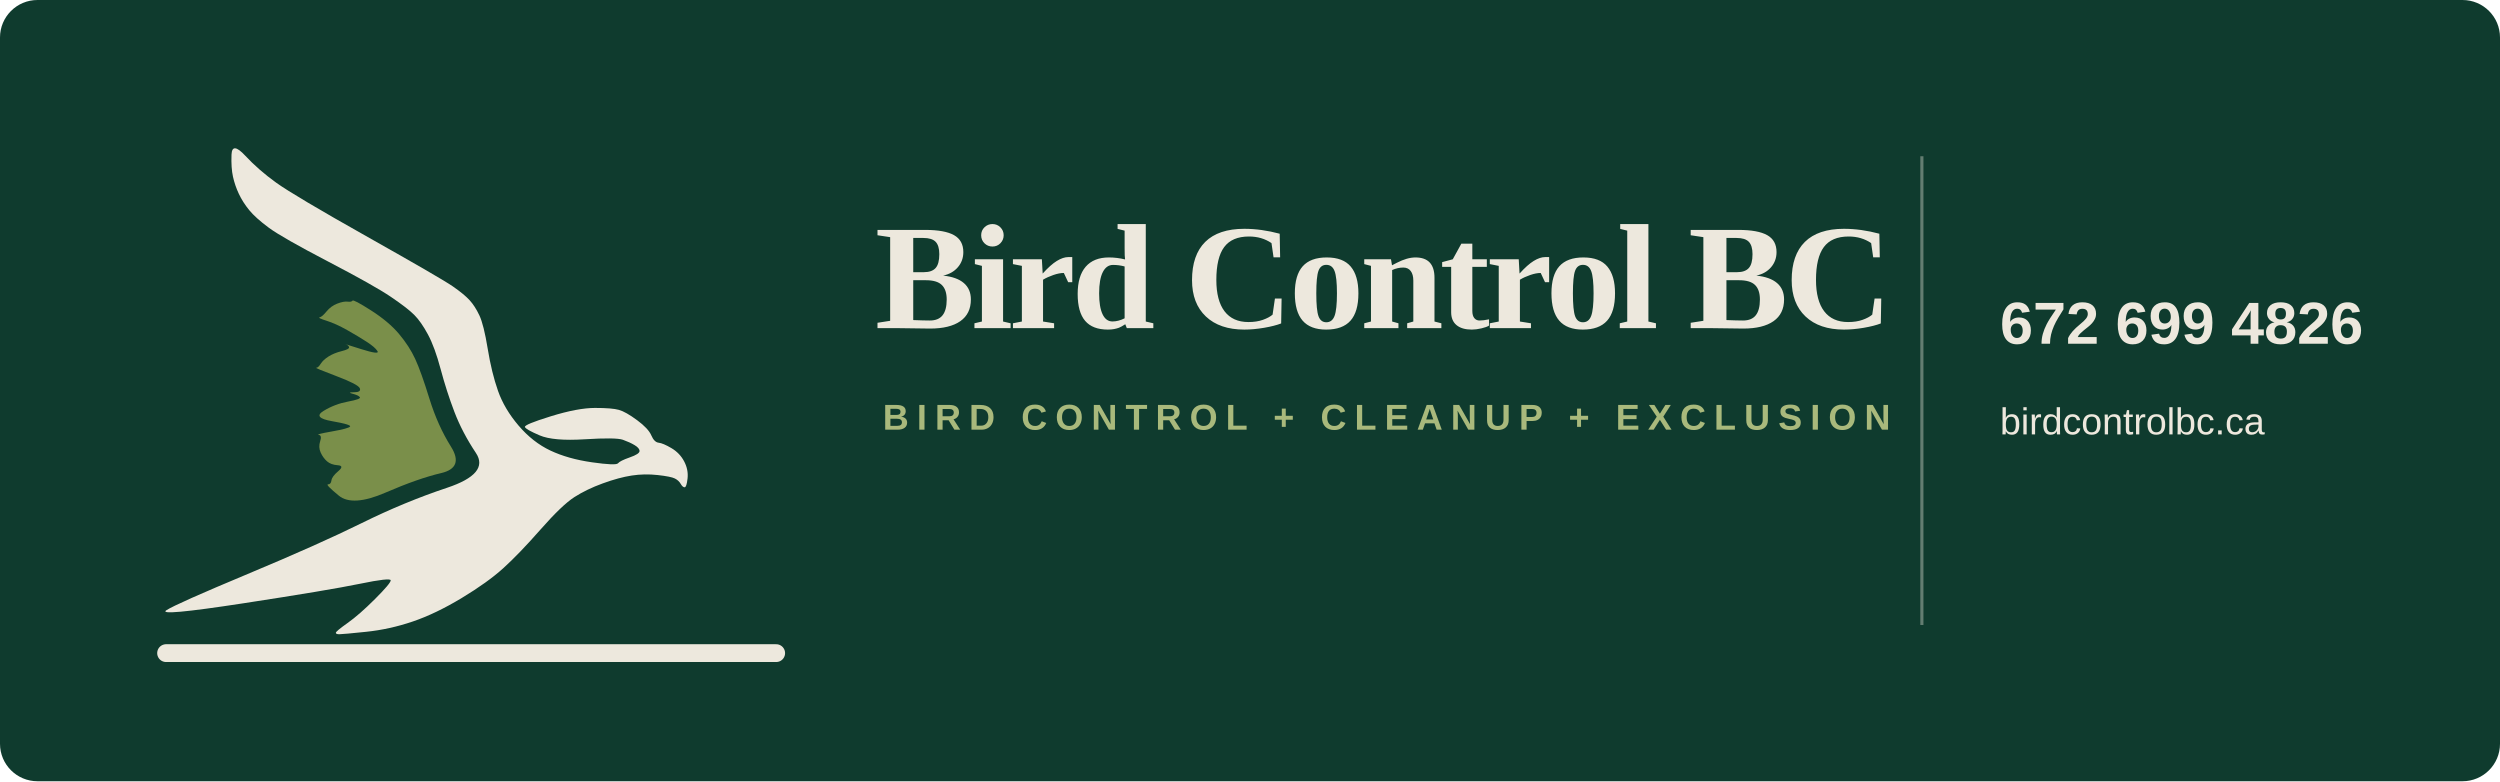
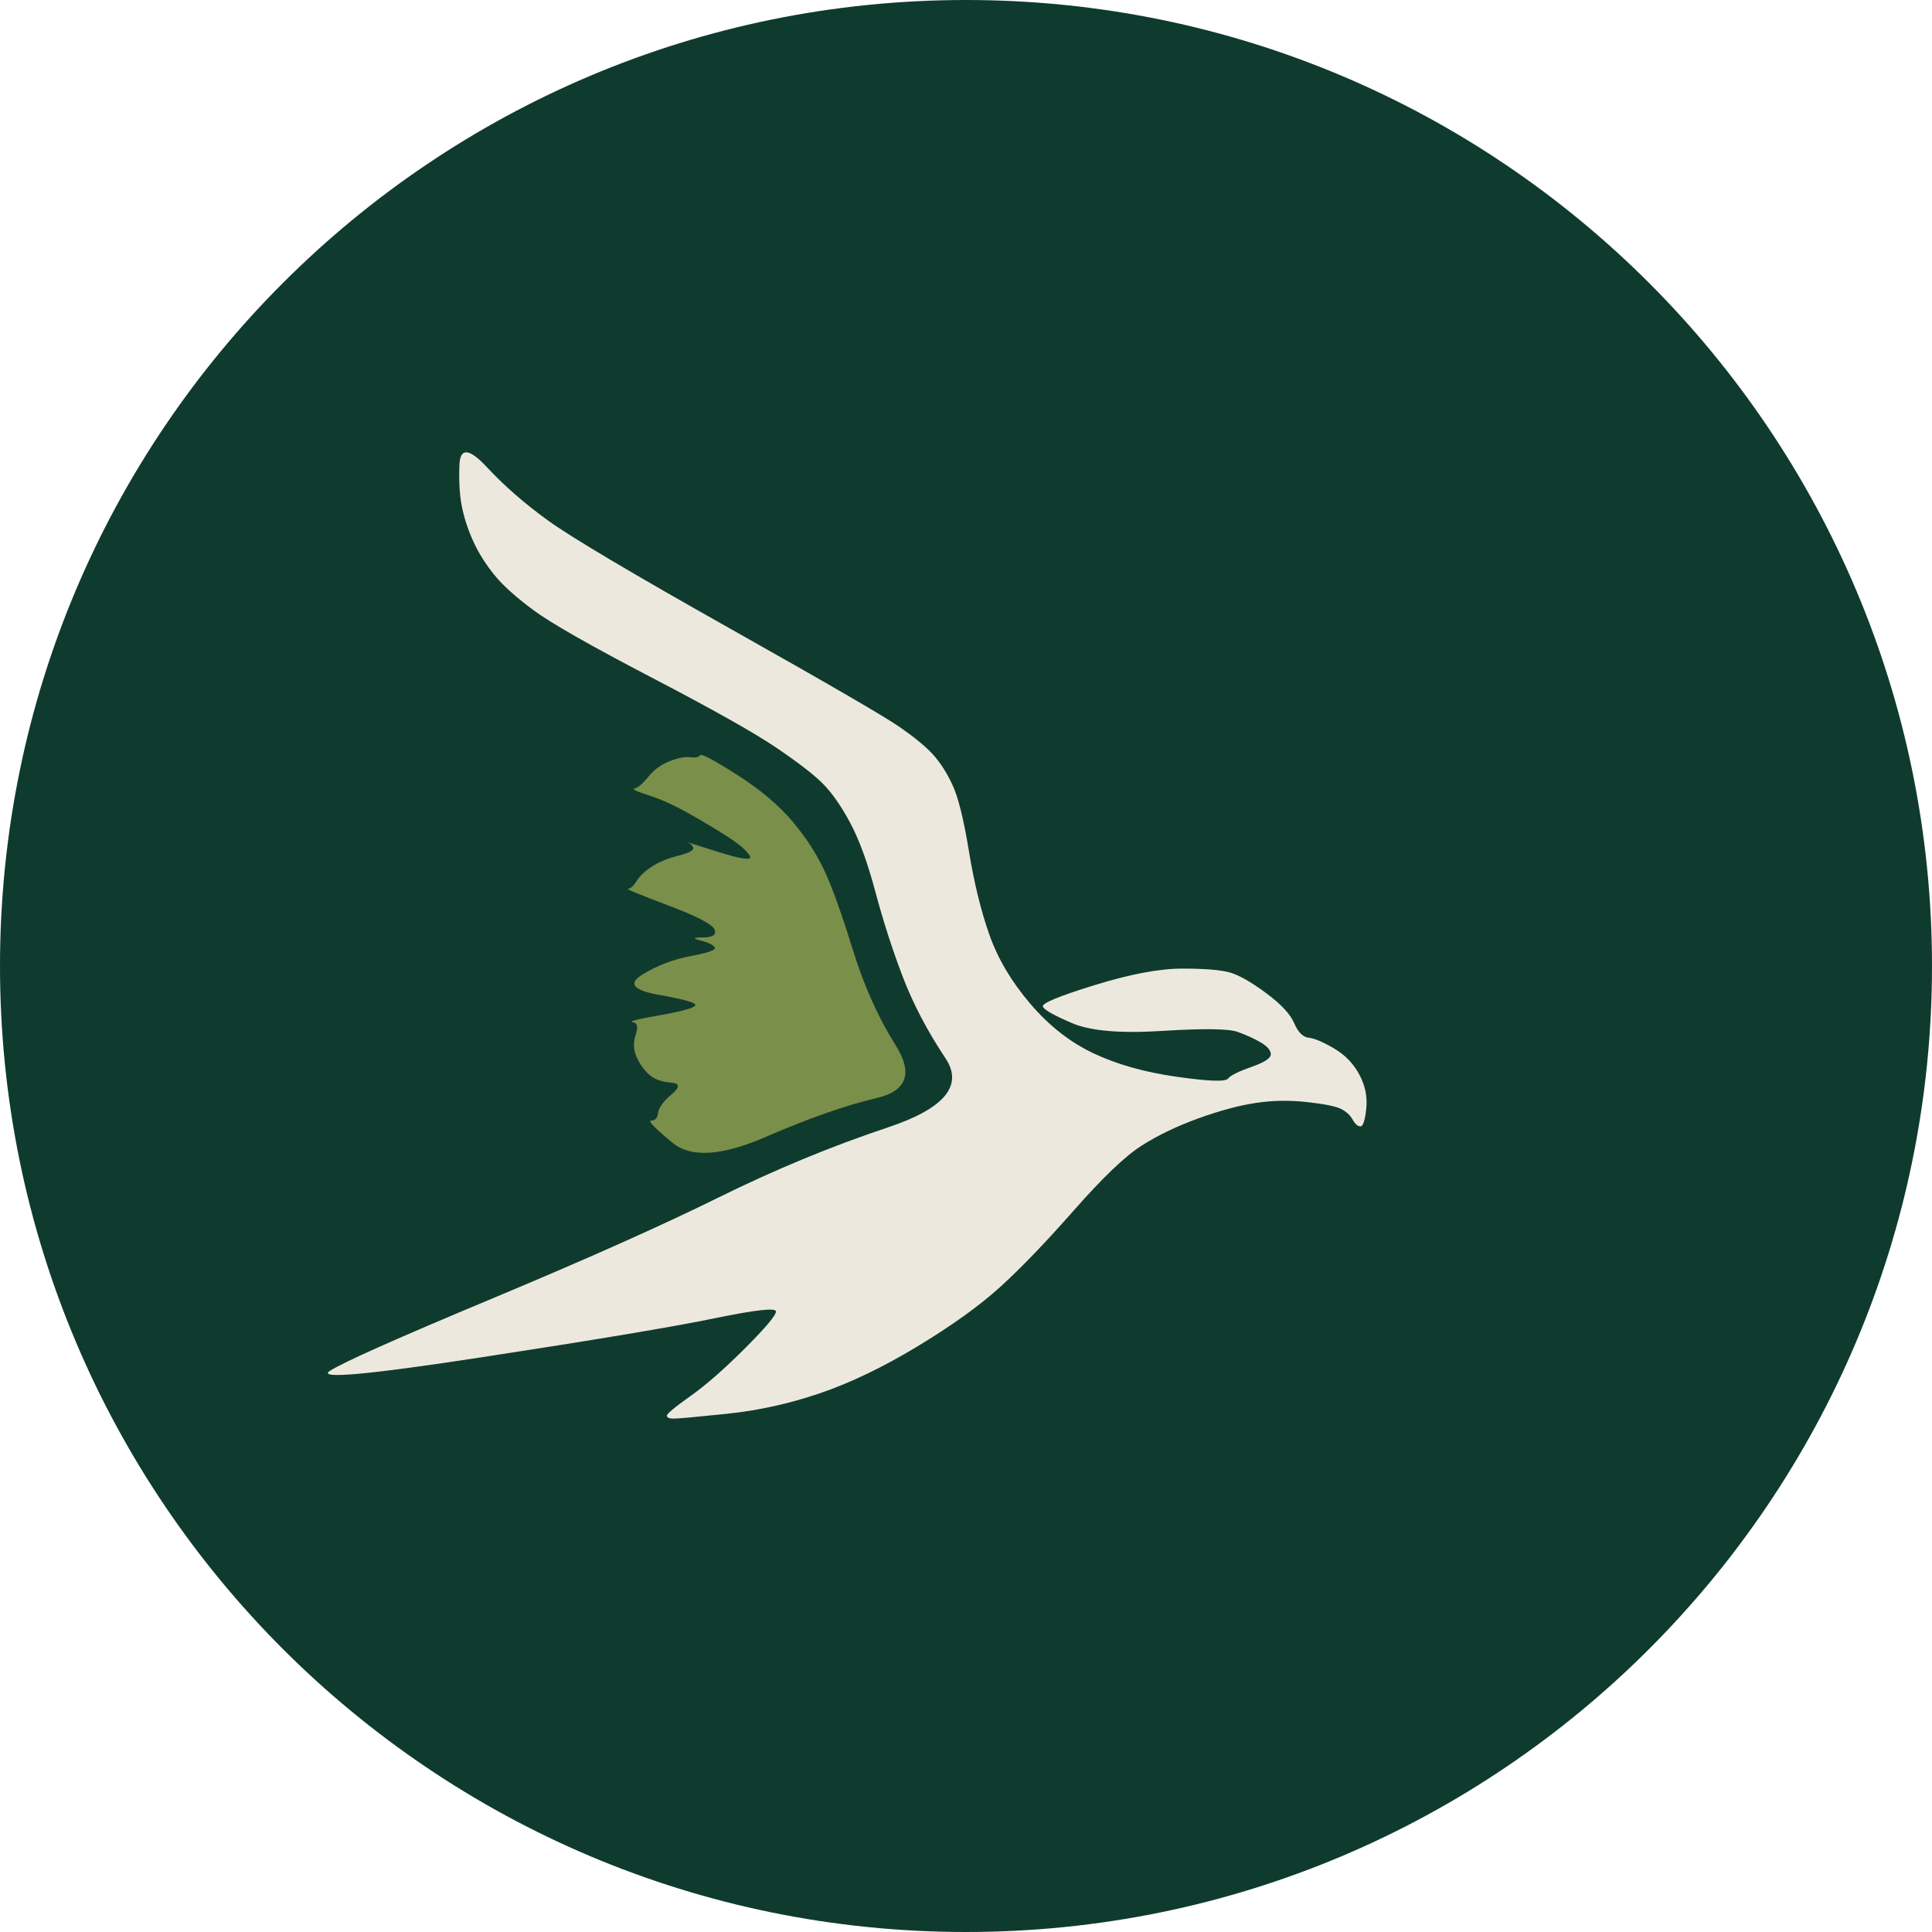
- <svg xmlns="http://www.w3.org/2000/svg" width="1600" height="500" viewBox="0 0 1600 500" role="img" aria-labelledby="title desc">
-   <rect width="1600" height="500" rx="24" fill="#0F3B2E" />
-   <g transform="translate(55 76) scale(2.85)">
+ <svg xmlns="http://www.w3.org/2000/svg" width="1080" height="1080" viewBox="0 0 1080 1080" role="img" aria-labelledby="title desc">
+   <rect width="1080" height="1080" rx="540" fill="#0F3B2E" />
+   <g transform="translate(95 220) scale(4.95)">
    <g transform="translate(-9 -18) scale(.22)">
      <path d="M189.5,118.5 Q190.0,105.0 203.5,119.5 Q217.0,134.0 235.0,147.0 Q253.0,160.0 328.5,202.5 Q404.0,245.0 415.5,253.0 Q427.0,261.0 432.5,267.0 Q438.0,273.0 442.5,282.5 Q447.0,292.0 451.0,316.5 Q455.0,341.0 461.5,359.5 Q468.0,378.0 482.5,395.0 Q497.0,412.0 515.0,420.5 Q533.0,429.0 557.5,432.5 Q582.0,436.0 584.0,433.5 Q586.0,431.0 596.0,427.5 Q606.0,424.0 606.0,421.0 Q606.0,418.0 601.0,415.0 Q596.0,412.0 589.0,409.5 Q582.0,407.0 550.0,409.0 Q518.0,411.0 504.0,405.0 Q490.0,399.0 489.0,396.5 Q488.0,394.0 515.5,385.5 Q543.0,377.0 560.5,377.0 Q578.0,377.0 585.0,379.0 Q592.0,381.0 603.5,389.5 Q615.0,398.0 618.0,405.0 Q621.0,412.0 625.5,412.5 Q630.0,413.0 638.5,418.0 Q647.0,423.0 651.5,431.5 Q656.0,440.0 655.0,449.0 Q654.0,458.0 652.0,458.0 Q650.0,458.0 648.0,454.5 Q646.0,451.0 642.0,449.0 Q638.0,447.0 624.5,445.5 Q611.0,444.0 598.0,446.0 Q585.0,448.0 568.5,454.0 Q552.0,460.0 539.5,468.0 Q527.0,476.0 505.0,501.0 Q483.0,526.0 467.0,540.5 Q451.0,555.0 424.5,571.0 Q398.0,587.0 374.5,595.0 Q351.0,603.0 327.0,605.5 Q303.0,608.0 299.5,608.0 Q296.0,608.0 296.0,606.5 Q296.0,605.0 308.0,596.5 Q320.0,588.0 336.0,572.0 Q352.0,556.0 352.0,553.0 Q352.0,550.0 320.5,556.5 Q289.0,563.0 201.0,576.5 Q113.0,590.0 123.0,583.5 Q133.0,577.0 206.0,546.5 Q279.0,516.0 322.5,494.5 Q366.0,473.0 409.5,458.5 Q453.0,444.0 439.0,423.0 Q425.0,402.0 417.0,381.0 Q409.0,360.0 403.0,337.5 Q397.0,315.0 390.0,302.0 Q383.0,289.0 376.0,282.0 Q369.0,275.0 352.0,263.5 Q335.0,252.0 288.0,227.5 Q241.0,203.0 227.5,193.0 Q214.0,183.0 207.5,175.0 Q201.0,167.0 197.0,158.5 Q193.0,150.0 191.0,141.0 Q189.0,132.0 189.5,118.5Z" fill="#EDE8DD" fill-rule="evenodd" />
      <path d="M313.0,267.5 Q314.0,266.0 332.0,277.5 Q350.0,289.0 360.5,301.5 Q371.0,314.0 377.0,327.0 Q383.0,340.0 391.5,367.5 Q400.0,395.0 413.5,416.5 Q427.0,438.0 403.5,443.5 Q380.0,449.0 346.5,463.5 Q313.0,478.0 299.0,466.5 Q285.0,455.0 288.0,455.0 Q291.0,455.0 291.5,451.0 Q292.0,447.0 298.5,441.5 Q305.0,436.0 298.0,435.5 Q291.0,435.0 287.0,431.5 Q283.0,428.0 280.5,422.5 Q278.0,417.0 280.0,411.0 Q282.0,405.0 278.5,404.5 Q275.0,404.0 292.0,401.0 Q309.0,398.0 310.5,396.0 Q312.0,394.0 292.0,390.5 Q272.0,387.0 283.5,380.0 Q295.0,373.0 308.5,370.5 Q322.0,368.0 320.5,366.0 Q319.0,364.0 313.0,362.5 Q307.0,361.0 314.5,361.0 Q322.0,361.0 320.5,357.0 Q319.0,353.0 296.5,344.5 Q274.0,336.0 276.0,336.0 Q278.0,336.0 280.5,332.0 Q283.0,328.0 288.5,324.5 Q294.0,321.0 302.0,319.0 Q310.0,317.0 309.5,315.0 Q309.0,313.0 306.0,312.0 Q303.0,311.0 322.0,317.0 Q341.0,323.0 338.5,319.0 Q336.0,315.0 327.5,309.5 Q319.0,304.0 307.5,297.5 Q296.0,291.0 286.5,288.0 Q277.0,285.0 279.5,284.5 Q282.0,284.0 286.5,278.5 Q291.0,273.0 297.5,270.5 Q304.0,268.0 308.0,268.5 Q312.0,269.0 313.0,267.5Z" fill="#7A8F4A" fill-rule="evenodd" />
    </g>
-     <path d="M18 120h137" fill="none" stroke="#EDE8DD" stroke-width="4" stroke-linecap="round" />
  </g>
-   <text x="560" y="210" fill="#EDE8DD" font-family="Georgia, 'Times New Roman', serif" font-size="96" font-weight="700" letter-spacing="-2.5">Bird Control BC</text>
-   <text x="565" y="275" fill="#A9B97C" font-family="Arial, sans-serif" font-size="23" font-weight="700" letter-spacing="5.2">BIRD CONTROL  +  CLEANUP  +  EXCLUSION</text>
-   <path d="M1230 100v300" stroke="#EDE8DD" stroke-width="2" opacity=".38" />
-   <text x="1280" y="220" fill="#EDE8DD" font-family="Arial, sans-serif" font-size="38" font-weight="700">672 699 4826</text>
-   <text x="1280" y="278" fill="#EDE8DD" font-family="Arial, sans-serif" font-size="24">birdcontrolbc.ca</text>
</svg>
